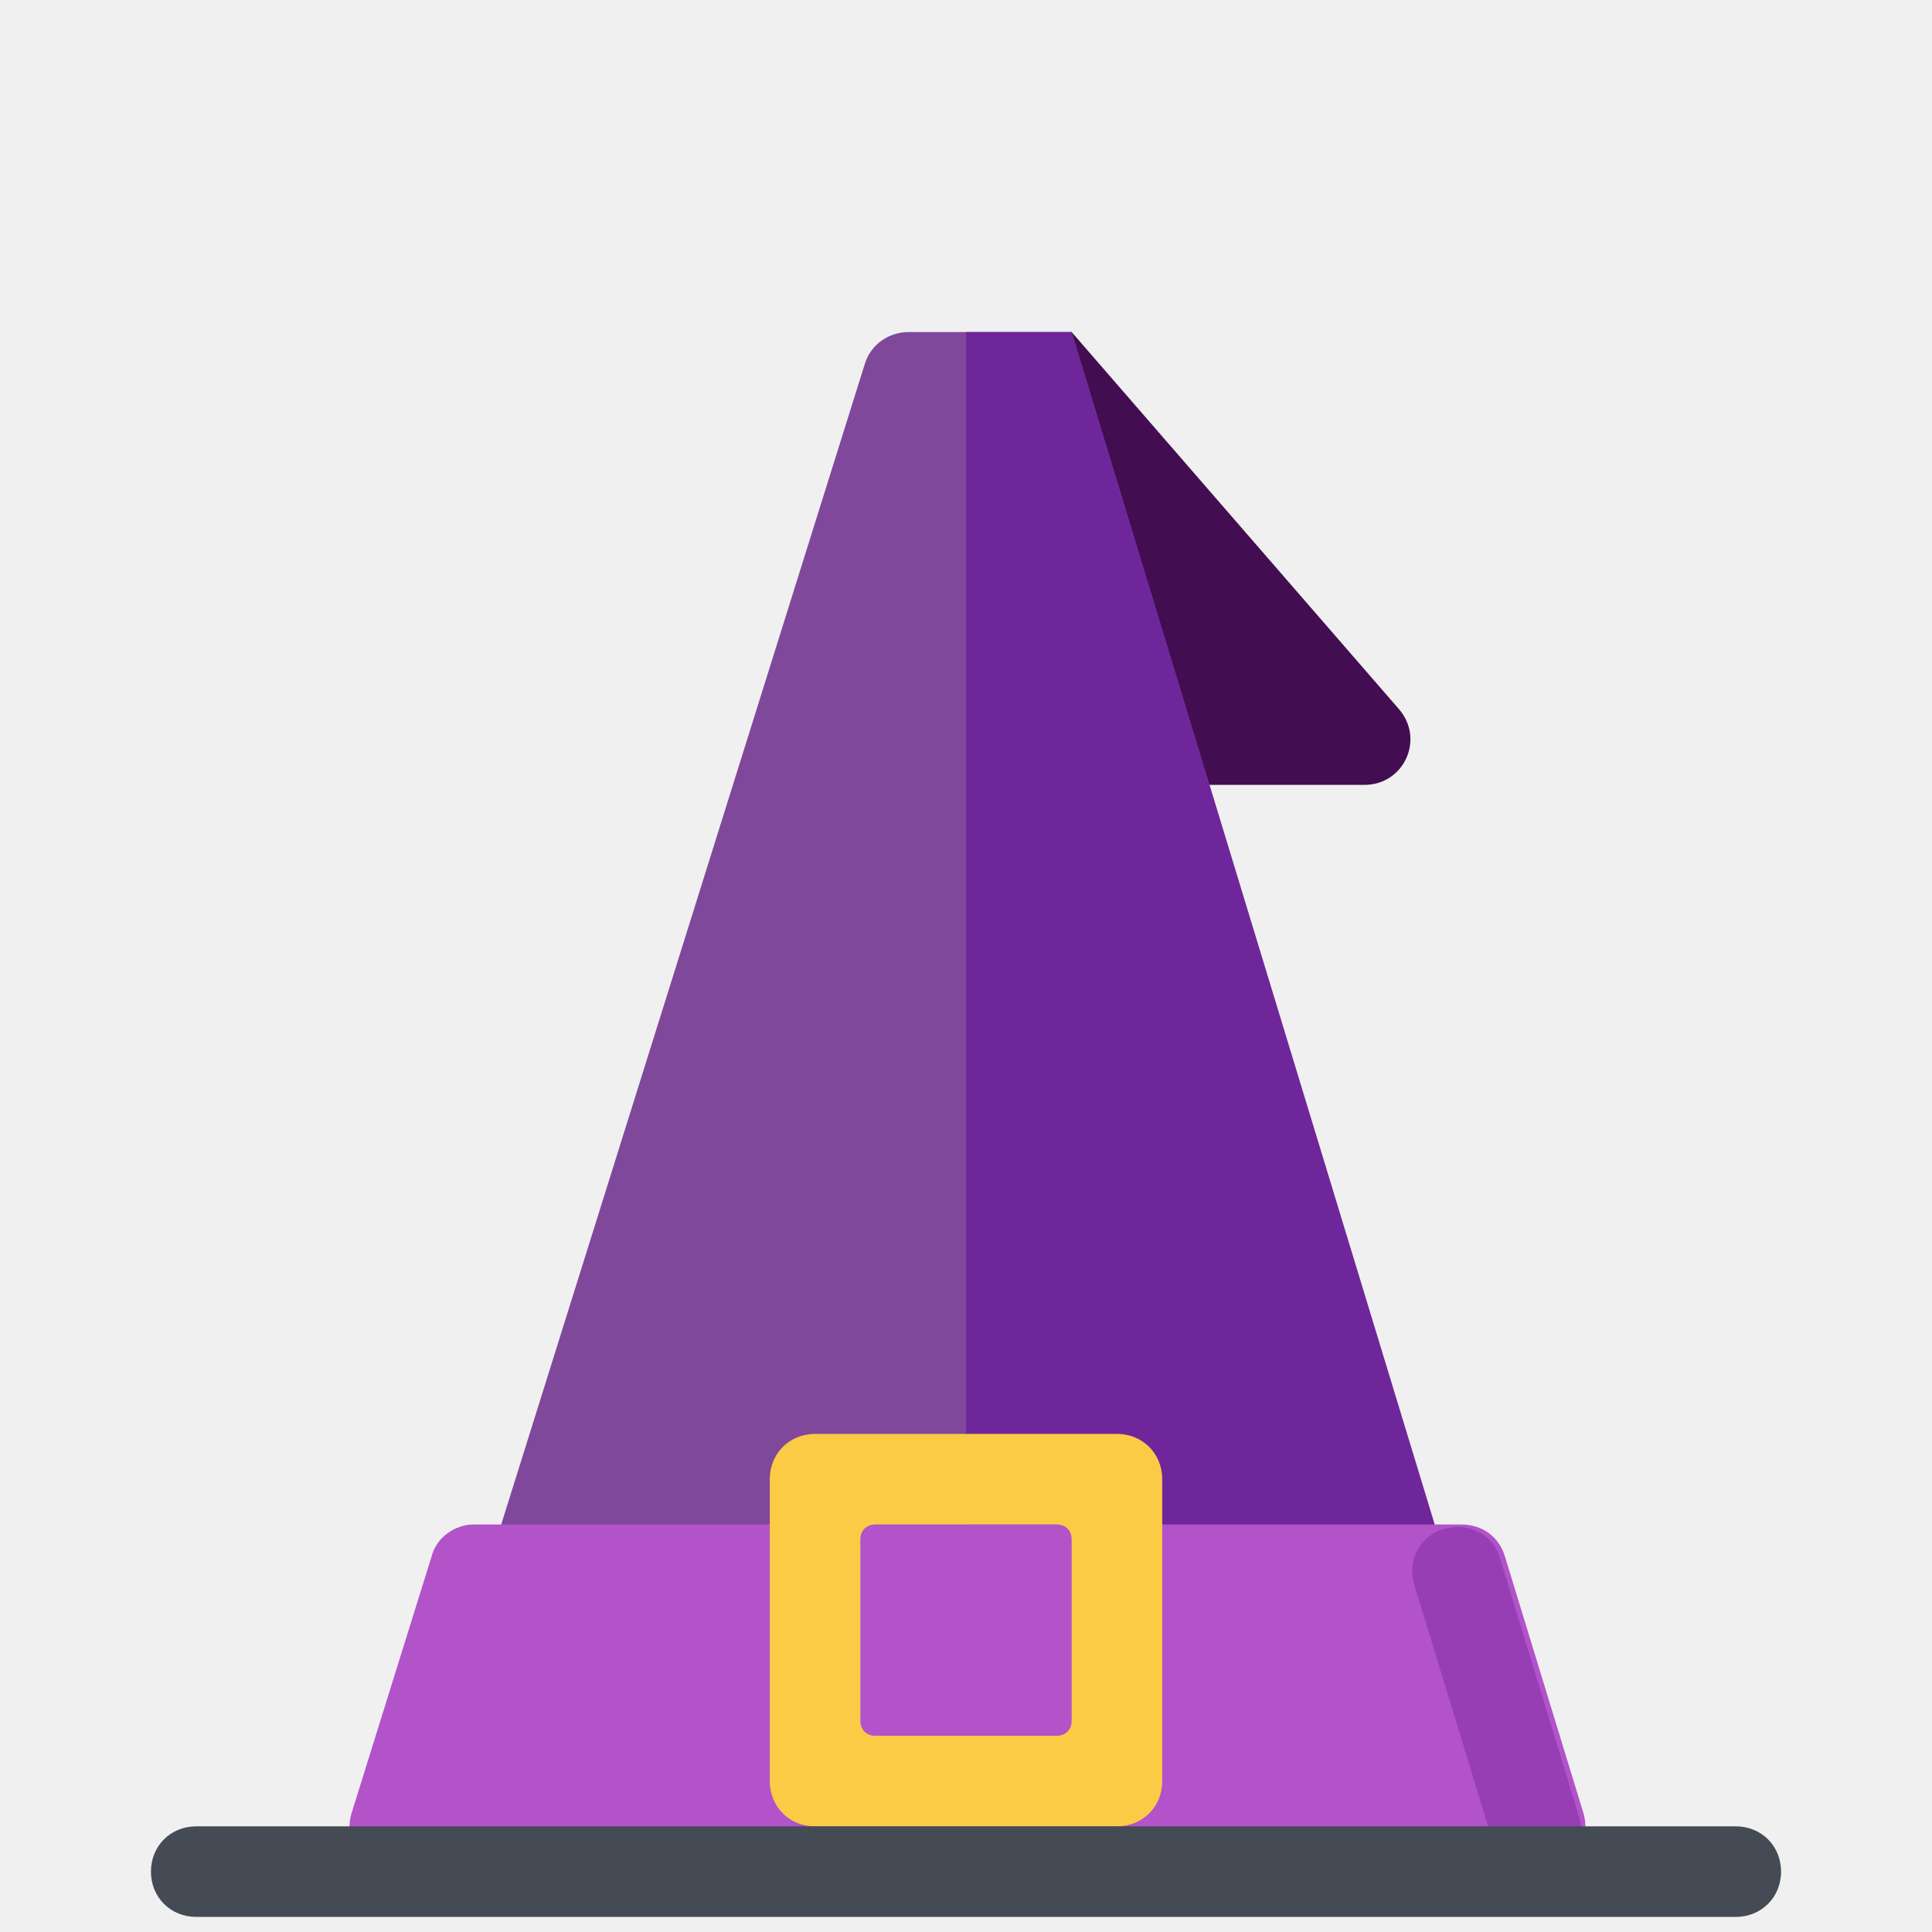
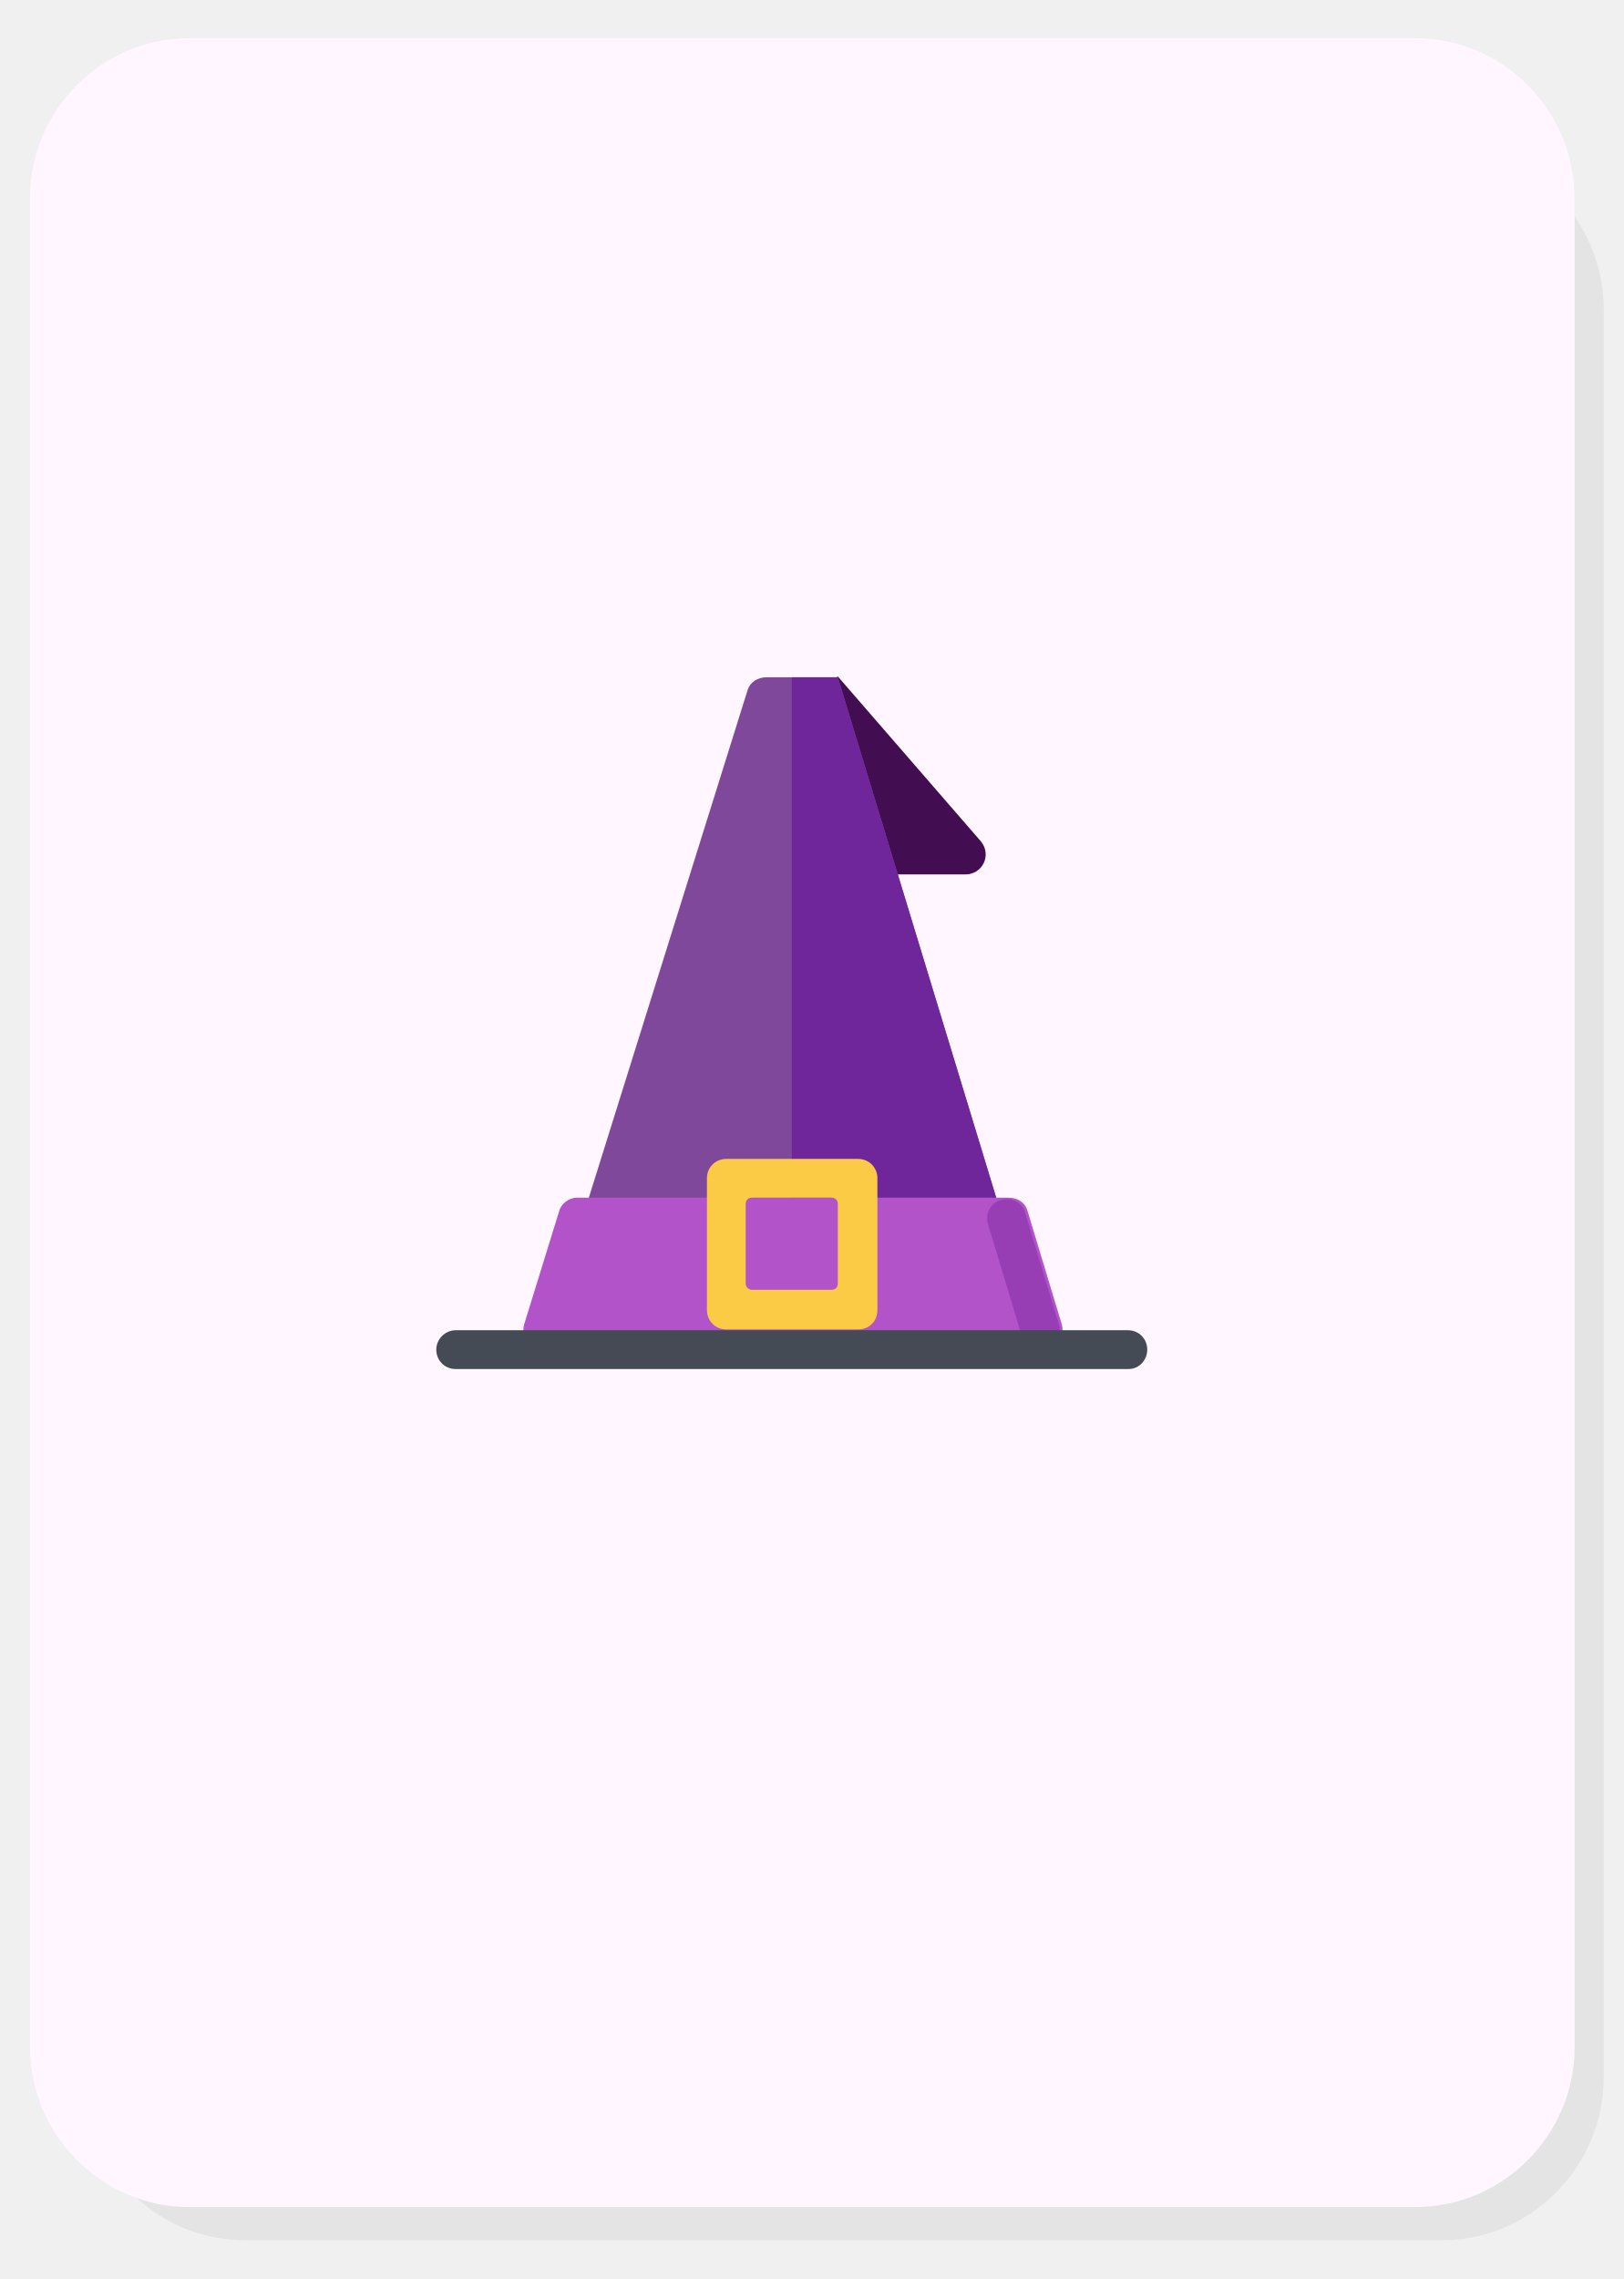
- <svg xmlns="http://www.w3.org/2000/svg" version="1.1" id="Layer_1" x="0px" y="0px" viewBox="0 0 128 128" style="enable-background:new 0 0 128 128;" xml:space="preserve">
+ <svg xmlns="http://www.w3.org/2000/svg" version="1.1" id="Layer_1" x="0px" y="0px" viewBox="0 0 200.9 282" style="enable-background:new 0 0 200.9 282;" xml:space="preserve">
  <style type="text/css">
- 	.st0{fill:#444B54;}
- 	.st1{fill:#FFFFFF;}
- 	.st2{fill:#EE5055;}
- 	.st3{fill:#6AC689;}
- 	.st4{fill:#479E62;}
- 	.st5{fill:#FFAB5F;}
- 	.st6{fill:#E57451;}
- 	.st7{fill:#25292D;}
- 	.st8{fill:#C63E48;}
- 	.st9{fill:#B72E3E;}
- 	.st10{fill:#FCCB46;}
- 	.st11{fill:#F6A048;}
- 	.st12{fill:#430D51;}
- 	.st13{fill:#80489B;}
- 	.st14{fill:#70269B;}
- 	.st15{fill:#B253CA;}
- 	.st16{fill:#973EB5;}
- 	.st17{fill:#B2B5B7;}
- 	.st18{fill:#EAAB0C;}
- 	.st19{opacity:0.3;}
- 	.st20{fill:#EFD7FF;}
- 	.st21{fill:#C08CE5;}
- 	.st22{fill:#674374;}
- 	.st23{fill:#D67DF4;}
- 	.st24{fill:#E4CAFF;}
- 	.st25{fill:#9A61BC;}
+ 	.st0{opacity:0.34;}
+ 	.st1{fill:#CCCCCC;}
+ 	.st2{fill:#4D4D4D;}
+ 	.st3{fill:#E6E6E6;}
+ 	.st4{fill:#FFF6FF;}
+ 	.st5{fill:#333333;stroke:#FFF6FF;stroke-width:16;stroke-miterlimit:10;}
+ 	.st6{fill:#430D51;}
+ 	.st7{fill:#80489B;}
+ 	.st8{fill:#70269B;}
+ 	.st9{fill:#B253CA;}
+ 	.st10{fill:#973EB5;}
+ 	.st11{fill:#FCCB46;}
+ 	.st12{fill:#444B54;}
</style>
+   <g class="st0">
+     <path class="st1" d="M30.3,274.9c-9.8,0-17.8-8.1-17.8-17.9V38.3c0-9.9,8-17.9,17.8-17.9h148.2c9.8,0,17.8,8.1,17.8,17.9V257   c0,9.9-8,17.9-17.8,17.9H30.3z" />
+     <path class="st1" d="M178.5,22.5c8.7,0,15.7,7.1,15.7,15.8V257c0,8.8-7,15.8-15.7,15.8H30.3c-8.7,0-15.7-7.1-15.7-15.8V38.3   c0-8.8,7-15.8,15.7-15.8H178.5 M178.5,18.2H30.3c-11,0-20,9.1-20,20.2V257c0,11.1,9,20.2,20,20.2h148.2c11,0,20-9.1,20-20.2V38.3   C198.5,27.2,189.5,18.2,178.5,18.2L178.5,18.2z" />
+   </g>
+   <g>
+     <path class="st2" d="M23.4,270.9c-9.7,0-17.5-7.9-17.5-17.6V24.5c0-9.7,7.8-17.6,17.5-17.6h151.8c9.7,0,17.5,7.9,17.5,17.6v228.8   c0,9.7-7.8,17.6-17.5,17.6H23.4z" />
+     <path class="st3" d="M175.2,9.1c8.4,0,15.3,6.9,15.3,15.4v228.8c0,8.5-6.9,15.4-15.3,15.4H23.4c-8.4,0-15.3-6.9-15.3-15.4V24.5   C8,16,14.9,9.1,23.4,9.1H175.2 M175.2,4.7H23.4c-10.8,0-19.7,8.9-19.7,19.8v228.8c0,10.9,8.9,19.8,19.7,19.8h151.8   c10.8,0,19.7-8.9,19.7-19.8V24.5C194.9,13.6,186,4.7,175.2,4.7L175.2,4.7z" />
+     <path class="st2" d="M23.4,269.1c-8.7,0-15.7-7.1-15.7-15.8V24.5c0-8.7,7.1-15.8,15.7-15.8h151.8c8.7,0,15.7,7.1,15.7,15.8v228.8   c0,8.7-7.1,15.8-15.7,15.8H23.4z" />
+     <path class="st4" d="M23.4,269.1c-8.7,0-15.7-7.1-15.7-15.8V24.5c0-8.7,7.1-15.8,15.7-15.8h151.8c8.7,0,15.7,7.1,15.7,15.8v228.8   c0,8.7-7.1,15.8-15.7,15.8H23.4z" />
+     <path class="st4" d="M175.2,12.7c6.5,0,11.8,5.3,11.8,11.8v228.8c0,6.5-5.3,11.8-11.8,11.8H23.4c-6.5,0-11.8-5.3-11.8-11.8V24.5   c0-6.5,5.3-11.8,11.8-11.8H175.2 M175.2,4.7H23.4c-10.8,0-19.7,8.9-19.7,19.8v228.8c0,10.9,8.9,19.8,19.7,19.8h151.8   c10.8,0,19.7-8.9,19.7-19.8V24.5C194.9,13.6,186,4.7,175.2,4.7L175.2,4.7z" />
+   </g>
+   <path class="st5" d="M31.5,117" />
  <g>
    <g>
-       <path class="st12" d="M58,52h32.4c2.6,0,4-3,2.3-5L71,22L58,32V52z" />
-     </g>
-     <g>
-       <path class="st13" d="M26,124l31.3-99.9c0.4-1.3,1.6-2.1,2.9-2.1H71l31,102H26z" />
-     </g>
-     <g>
-       <path class="st14" d="M100.9,120.2L71,22h-7v102h34C100,124,101.5,122.1,100.9,120.2z" />
-     </g>
-     <g>
-       <path class="st15" d="M28.6,103.1l-5.3,17c-0.6,1.9,0.8,3.9,2.9,3.9H102c2,0,3.5-1.9,2.9-3.9l-5.2-17c-0.4-1.3-1.5-2.1-2.9-2.1    H31.4C30.1,101,28.9,101.9,28.6,103.1z" />
-     </g>
-     <g>
-       <path class="st16" d="M101.8,124.1c-1.3,0-2.5-0.8-2.9-2.1l-5.2-17c-0.5-1.6,0.4-3.3,2-3.7c1.6-0.5,3.3,0.4,3.7,2l5.2,17    c0.5,1.6-0.4,3.3-2,3.7C102.4,124.1,102.1,124.1,101.8,124.1z" />
-     </g>
-     <g>
-       <path class="st10" d="M74,121H54c-1.7,0-3-1.3-3-3V98c0-1.7,1.3-3,3-3h20c1.7,0,3,1.3,3,3v20C77,119.7,75.7,121,74,121z M58,115    h12c0.6,0,1-0.4,1-1v-12c0-0.6-0.4-1-1-1H58c-0.6,0-1,0.4-1,1v12C57,114.6,57.4,115,58,115z" />
-     </g>
-     <g>
-       <path class="st0" d="M115,127H13c-1.7,0-3-1.3-3-3s1.3-3,3-3h102c1.7,0,3,1.3,3,3S116.7,127,115,127z" />
+       <g>
+         <path class="st6" d="M93.1,108.2h26.4c2.1,0,3.3-2.4,1.9-4.1l-17.7-20.4l-10.6,8.2V108.2z" />
+       </g>
+       <g>
+         <path class="st7" d="M67,167l25.5-81.5c0.3-1.1,1.3-1.7,2.4-1.7h8.8L129,167H67z" />
+       </g>
+       <g>
+         <path class="st8" d="M128.1,163.9l-24.4-80.1H98V167h27.7C127.4,167,128.6,165.4,128.1,163.9z" />
+       </g>
+       <g>
+         <path class="st9" d="M69.2,149.9l-4.3,13.9c-0.5,1.6,0.7,3.2,2.4,3.2H129c1.6,0,2.9-1.6,2.4-3.2l-4.2-13.9     c-0.3-1.1-1.2-1.7-2.4-1.7H71.4C70.4,148.2,69.4,149,69.2,149.9z" />
+       </g>
+       <g>
+         <path class="st10" d="M128.9,167.1c-1.1,0-2-0.7-2.4-1.7l-4.2-13.9c-0.4-1.3,0.3-2.7,1.6-3c1.3-0.4,2.7,0.3,3,1.6l4.2,13.9     c0.4,1.3-0.3,2.7-1.6,3C129.4,167.1,129.1,167.1,128.9,167.1z" />
+       </g>
+       <g>
+         <path class="st11" d="M106.2,164.5H89.9c-1.4,0-2.4-1.1-2.4-2.4v-16.3c0-1.4,1.1-2.4,2.4-2.4h16.3c1.4,0,2.4,1.1,2.4,2.4v16.3     C108.6,163.5,107.6,164.5,106.2,164.5z M93.1,159.6h9.8c0.5,0,0.8-0.3,0.8-0.8V149c0-0.5-0.3-0.8-0.8-0.8h-9.8     c-0.5,0-0.8,0.3-0.8,0.8v9.8C92.3,159.3,92.7,159.6,93.1,159.6z" />
+       </g>
+       <g>
+         <path class="st12" d="M139.7,169.4H56.4c-1.4,0-2.4-1.1-2.4-2.4s1.1-2.4,2.4-2.4h83.2c1.4,0,2.4,1.1,2.4,2.4     S141,169.4,139.7,169.4z" />
+       </g>
    </g>
  </g>
</svg>
